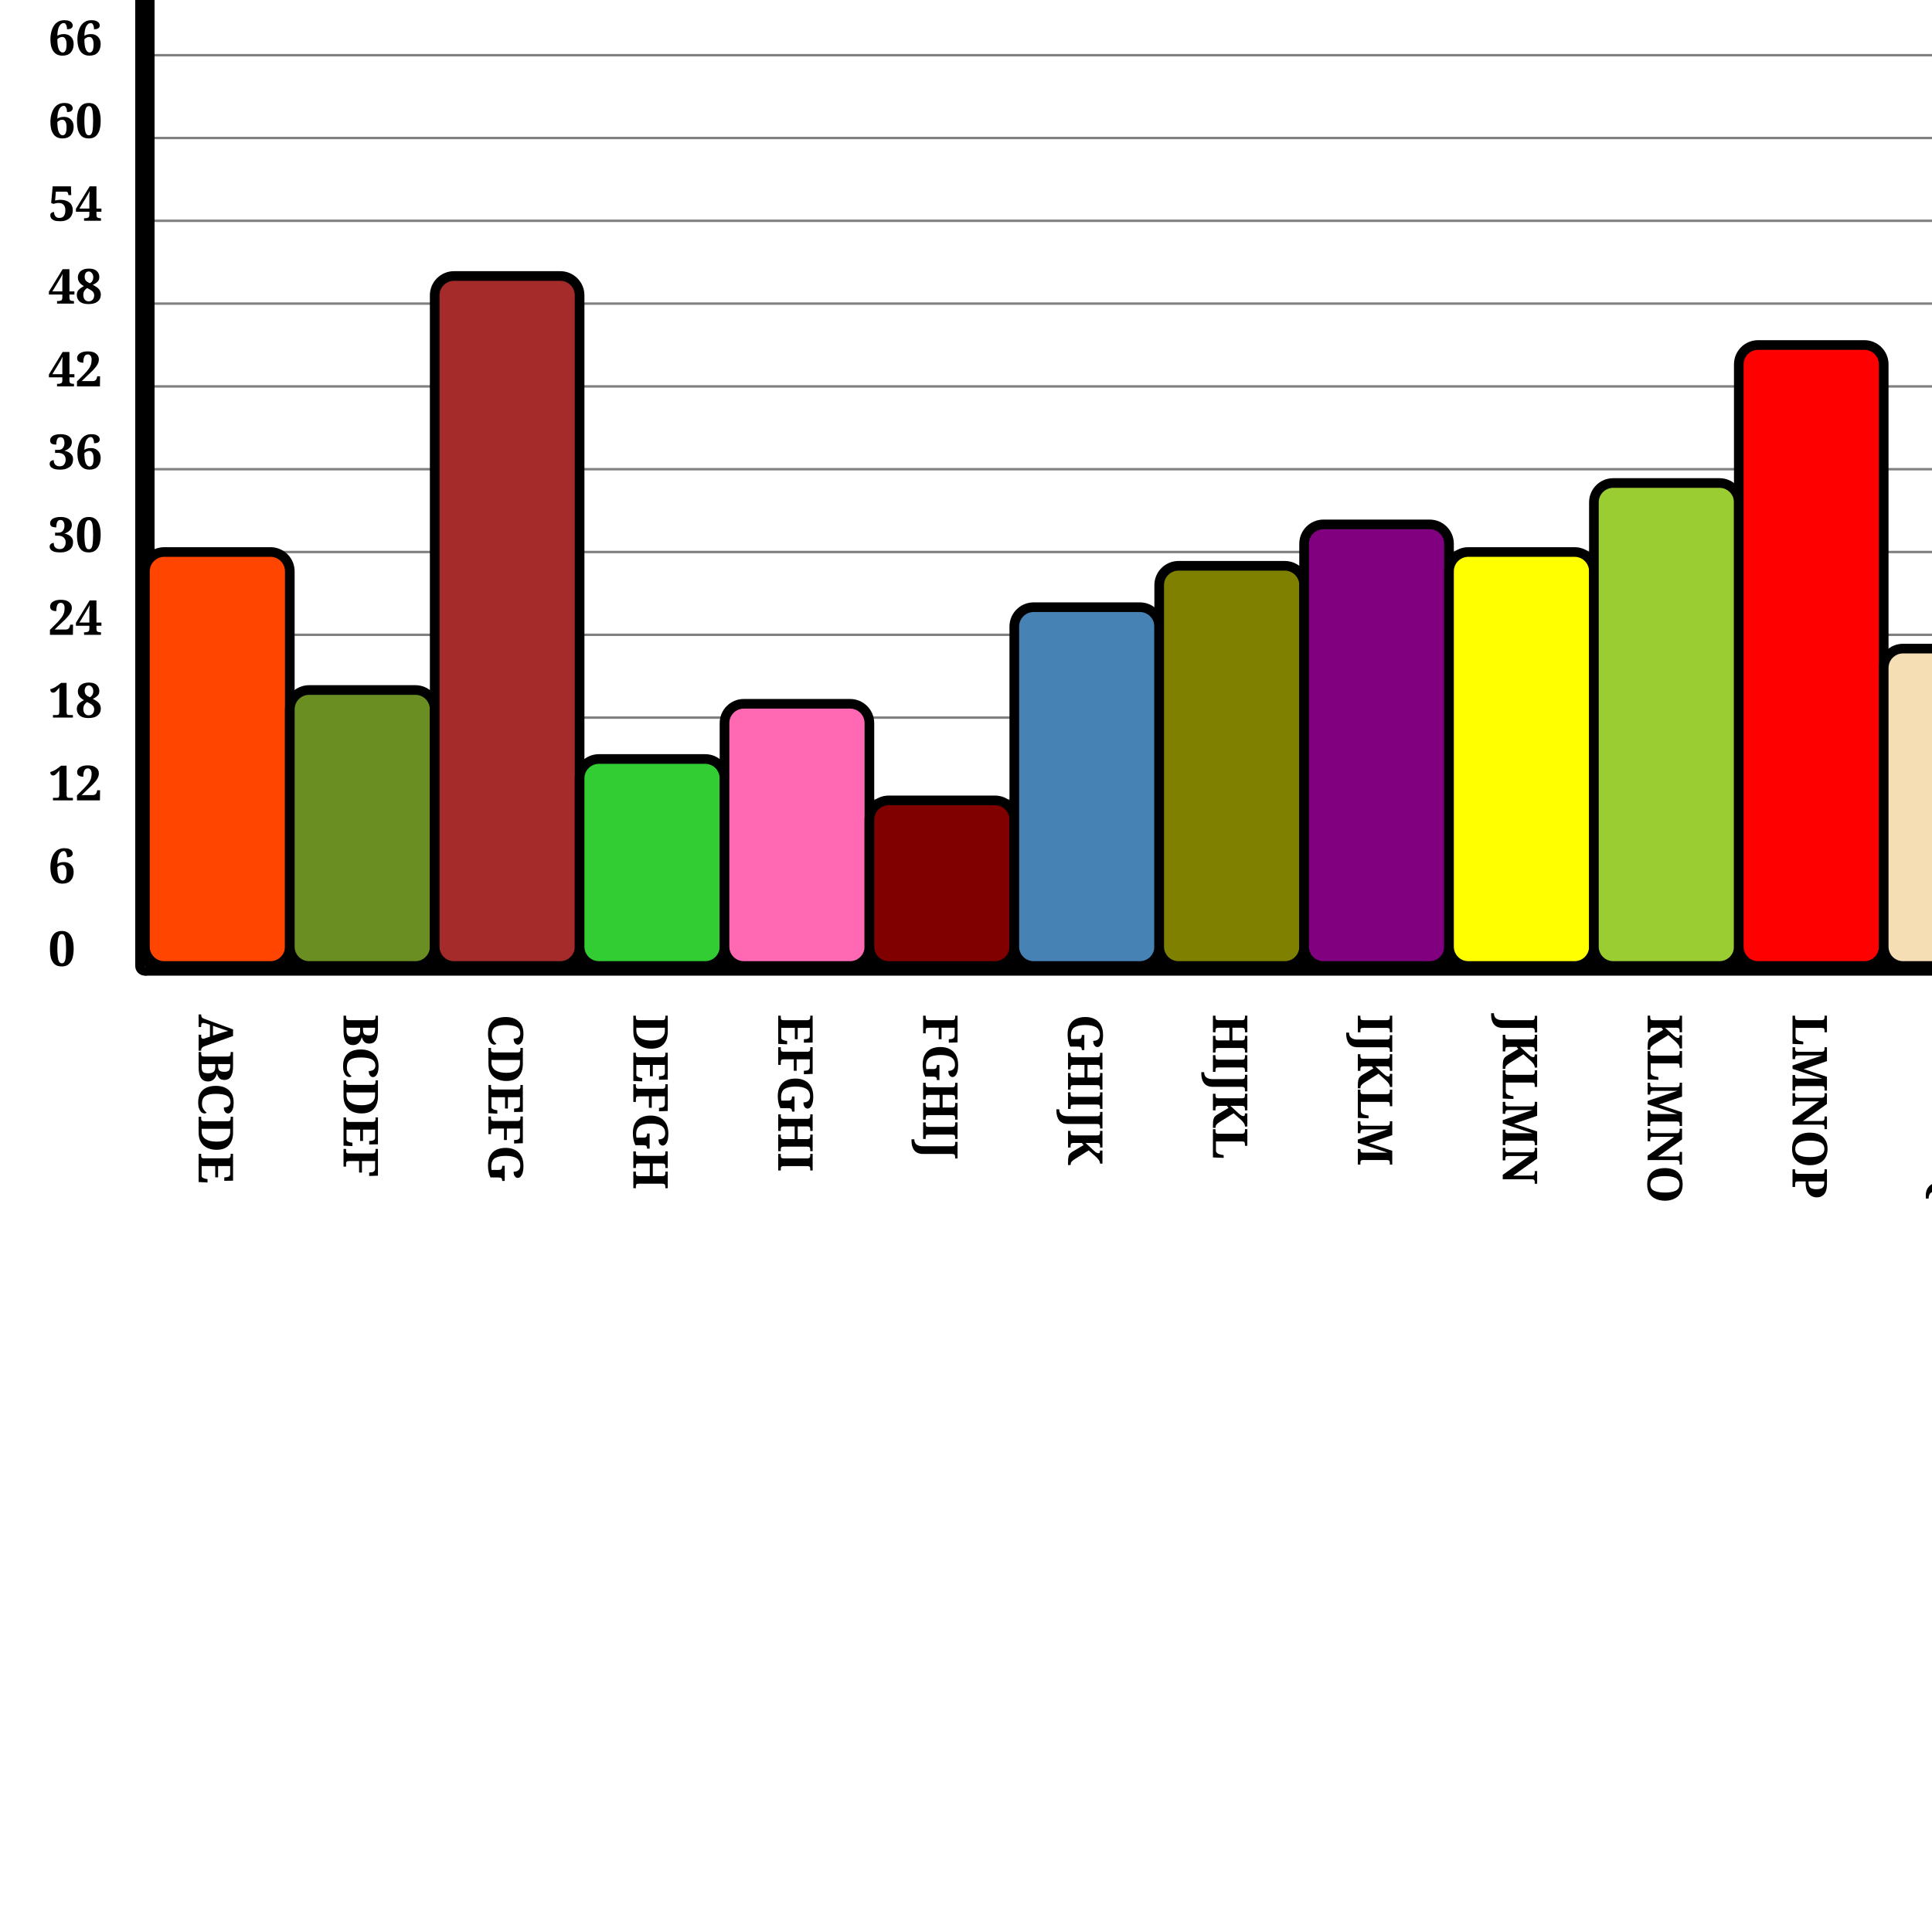
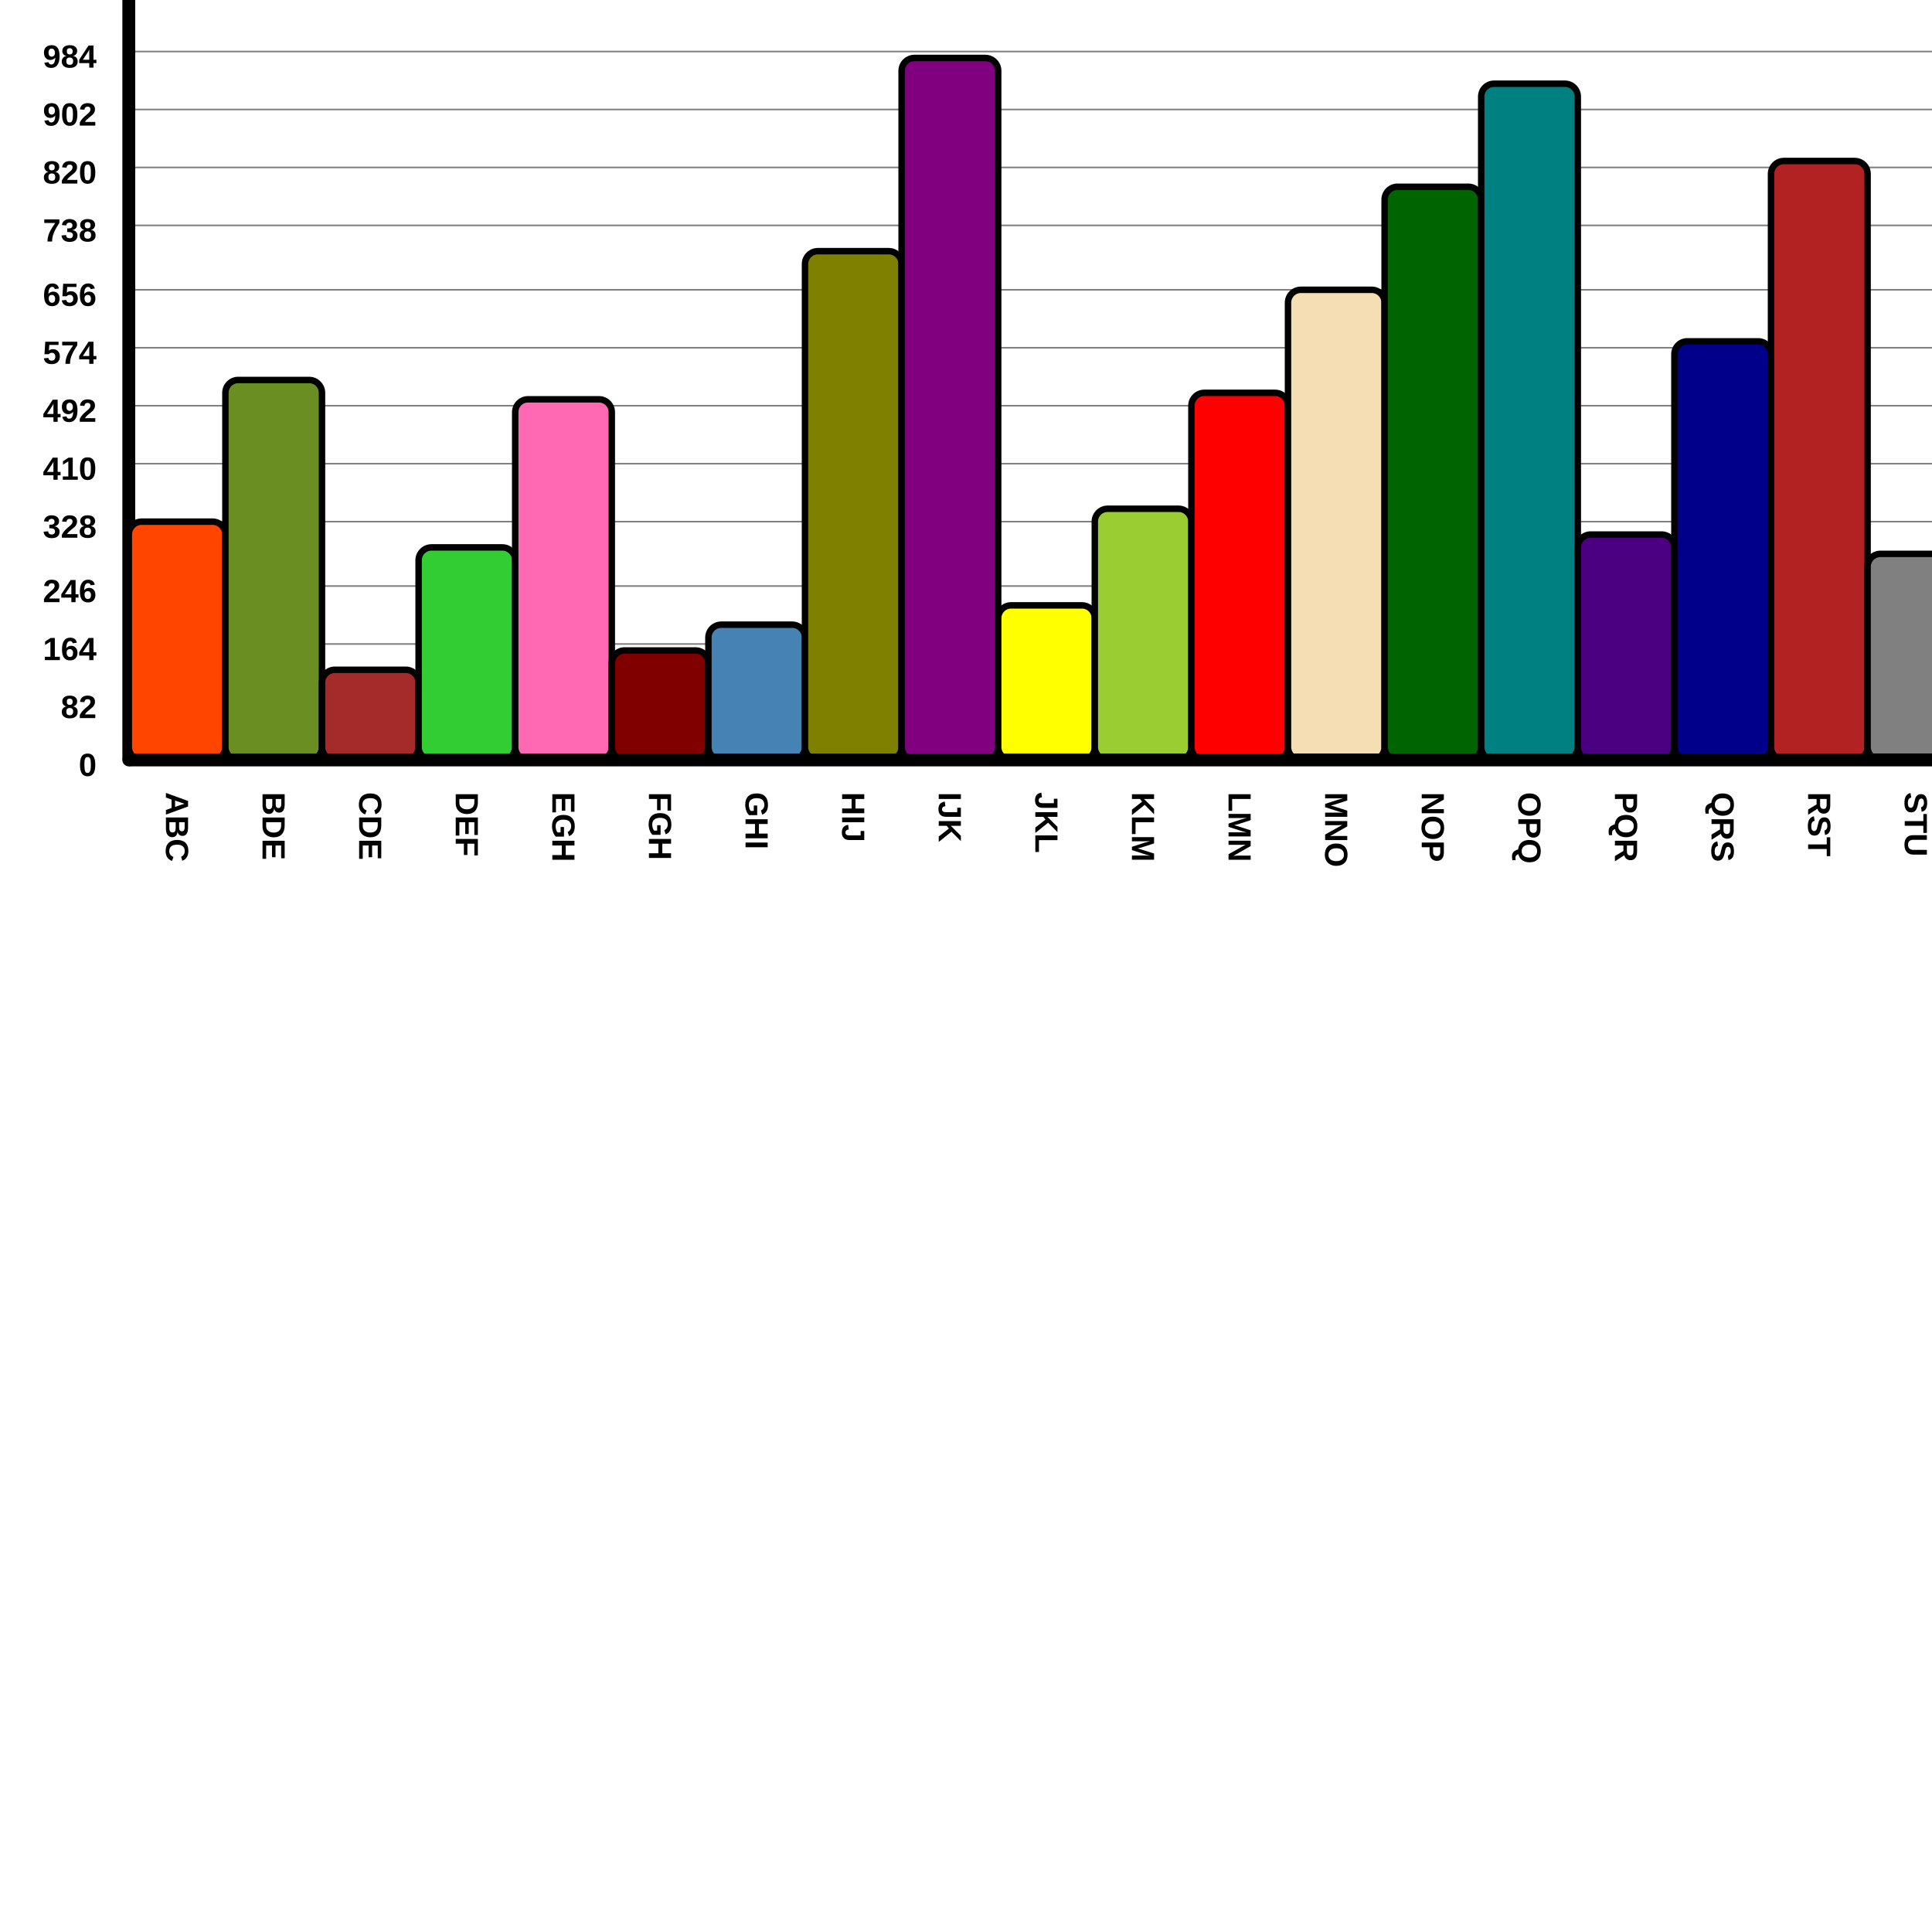
- <svg xmlns="http://www.w3.org/2000/svg" viewBox="0 0 200 200" preserveAspectRatio="xMinYMid" height="100%" width="100%" version="1.1">
-   <g transform="translate(0 100) scale(1 -1)">
-     <circle r="1" cy="0" cx="15" />
-     <g transform="translate(0 100) scale(1 -1)">
-       <text font-size="5" font-weight="bold" font-family="serif" fill="black" y="100" dx="5">0</text>
-       <line stroke-width="0.25" stroke="grey" y2="100" x2="280" y1="100" x1="15" />
-       <text font-size="5" font-weight="bold" font-family="serif" fill="black" y="91.429" dx="5">6</text>
-       <line stroke-width="0.25" stroke="grey" y2="91.429" x2="280" y1="91.429" x1="15" />
-       <text font-size="5" font-weight="bold" font-family="serif" fill="black" y="82.857" dx="5">12</text>
-       <line stroke-width="0.25" stroke="grey" y2="82.857" x2="280" y1="82.857" x1="15" />
-       <text font-size="5" font-weight="bold" font-family="serif" fill="black" y="74.286" dx="5">18</text>
-       <line stroke-width="0.25" stroke="grey" y2="74.286" x2="280" y1="74.286" x1="15" />
-       <text font-size="5" font-weight="bold" font-family="serif" fill="black" y="65.714" dx="5">24</text>
-       <line stroke-width="0.25" stroke="grey" y2="65.714" x2="280" y1="65.714" x1="15" />
-       <text font-size="5" font-weight="bold" font-family="serif" fill="black" y="57.143" dx="5">30</text>
-       <line stroke-width="0.25" stroke="grey" y2="57.143" x2="280" y1="57.143" x1="15" />
-       <text font-size="5" font-weight="bold" font-family="serif" fill="black" y="48.571" dx="5">36</text>
-       <line stroke-width="0.25" stroke="grey" y2="48.571" x2="280" y1="48.571" x1="15" />
-       <text font-size="5" font-weight="bold" font-family="serif" fill="black" y="40" dx="5">42</text>
-       <line stroke-width="0.25" stroke="grey" y2="40" x2="280" y1="40" x1="15" />
-       <text font-size="5" font-weight="bold" font-family="serif" fill="black" y="31.429" dx="5">48</text>
-       <line stroke-width="0.25" stroke="grey" y2="31.429" x2="280" y1="31.429" x1="15" />
-       <text font-size="5" font-weight="bold" font-family="serif" fill="black" y="22.857" dx="5">54</text>
-       <line stroke-width="0.25" stroke="grey" y2="22.857" x2="280" y1="22.857" x1="15" />
-       <text font-size="5" font-weight="bold" font-family="serif" fill="black" y="14.286" dx="5">60</text>
-       <line stroke-width="0.25" stroke="grey" y2="14.286" x2="280" y1="14.286" x1="15" />
-       <text font-size="5" font-weight="bold" font-family="serif" fill="black" y="5.714" dx="5">66</text>
-       <line stroke-width="0.25" stroke="grey" y2="5.714" x2="280" y1="5.714" x1="15" />
-       <text font-size="5" font-weight="bold" font-family="serif" fill="black" y="-2.857" dx="5">72</text>
-       <line stroke-width="0.25" stroke="grey" y2="-2.857" x2="280" y1="-2.857" x1="15" />
-     </g>
-     <line stroke-width="2" stroke="black" y2="100" x2="15" y1="0" x1="15" />
-     <g transform="scale(1 -1)">
-       <text font-size="5" font-weight="bold" font-family="serif" fill="black" dy="5" x="22.5" writing-mode="tb">ABCDE</text>
-       <text font-size="5" font-weight="bold" font-family="serif" fill="black" dy="5" x="37.5" writing-mode="tb">BCDEF</text>
-       <text font-size="5" font-weight="bold" font-family="serif" fill="black" dy="5" x="52.5" writing-mode="tb">CDEFG</text>
-       <text font-size="5" font-weight="bold" font-family="serif" fill="black" dy="5" x="67.5" writing-mode="tb">DEFGH</text>
-       <text font-size="5" font-weight="bold" font-family="serif" fill="black" dy="5" x="82.5" writing-mode="tb">EFGHI</text>
-       <text font-size="5" font-weight="bold" font-family="serif" fill="black" dy="5" x="97.5" writing-mode="tb">FGHIJ</text>
-       <text font-size="5" font-weight="bold" font-family="serif" fill="black" dy="5" x="112.5" writing-mode="tb">GHIJK</text>
-       <text font-size="5" font-weight="bold" font-family="serif" fill="black" dy="5" x="127.5" writing-mode="tb">HIJKL</text>
-       <text font-size="5" font-weight="bold" font-family="serif" fill="black" dy="5" x="142.5" writing-mode="tb">IJKLM</text>
-       <text font-size="5" font-weight="bold" font-family="serif" fill="black" dy="5" x="157.5" writing-mode="tb">JKLMN</text>
-       <text font-size="5" font-weight="bold" font-family="serif" fill="black" dy="5" x="172.5" writing-mode="tb">KLMNO</text>
-       <text font-size="5" font-weight="bold" font-family="serif" fill="black" dy="5" x="187.5" writing-mode="tb">LMNOP</text>
-       <text font-size="5" font-weight="bold" font-family="serif" fill="black" dy="5" x="202.5" writing-mode="tb">MNOPQ</text>
-       <text font-size="5" font-weight="bold" font-family="serif" fill="black" dy="5" x="217.5" writing-mode="tb">NOPQR</text>
-       <text font-size="5" font-weight="bold" font-family="serif" fill="black" dy="5" x="232.5" writing-mode="tb">OPQRS</text>
-       <text font-size="5" font-weight="bold" font-family="serif" fill="black" dy="5" x="247.5" writing-mode="tb">PQRST</text>
-       <text font-size="5" font-weight="bold" font-family="serif" fill="black" dy="5" x="262.5" writing-mode="tb">QRSTU</text>
-     </g>
-     <line stroke-width="2" stroke="black" y2="0" x2="280" y1="0" x1="15" />
-     <rect stroke-width="1" stroke="black" fill="orangered" height="42.857" width="15" ry="2" rx="2" y="0" x="15" />
-     <rect stroke-width="1" stroke="black" fill="olivedrab" height="28.571" width="15" ry="2" rx="2" y="0" x="30" />
-     <rect stroke-width="1" stroke="black" fill="brown" height="71.429" width="15" ry="2" rx="2" y="0" x="45" />
-     <rect stroke-width="1" stroke="black" fill="limegreen" height="21.429" width="15" ry="2" rx="2" y="0" x="60" />
-     <rect stroke-width="1" stroke="black" fill="hotpink" height="27.143" width="15" ry="2" rx="2" y="0" x="75" />
-     <rect stroke-width="1" stroke="black" fill="maroon" height="17.143" width="15" ry="2" rx="2" y="0" x="90" />
-     <rect stroke-width="1" stroke="black" fill="steelblue" height="37.143" width="15" ry="2" rx="2" y="0" x="105" />
-     <rect stroke-width="1" stroke="black" fill="olive" height="41.429" width="15" ry="2" rx="2" y="0" x="120" />
-     <rect stroke-width="1" stroke="black" fill="purple" height="45.714" width="15" ry="2" rx="2" y="0" x="135" />
-     <rect stroke-width="1" stroke="black" fill="yellow" height="42.857" width="15" ry="2" rx="2" y="0" x="150" />
-     <rect stroke-width="1" stroke="black" fill="yellowgreen" height="50" width="15" ry="2" rx="2" y="0" x="165" />
-     <rect stroke-width="1" stroke="black" fill="red" height="64.286" width="15" ry="2" rx="2" y="0" x="180" />
-     <rect stroke-width="1" stroke="black" fill="wheat" height="32.857" width="15" ry="2" rx="2" y="0" x="195" />
-     <rect stroke-width="1" stroke="black" fill="darkgreen" height="14.286" width="15" ry="2" rx="2" y="0" x="210" />
-     <rect stroke-width="1" stroke="black" fill="black" height="14.286" width="15" ry="2" rx="2" y="0" x="225" />
-     <rect stroke-width="1" stroke="black" fill="indigo" height="31.429" width="15" ry="2" rx="2" y="0" x="240" />
-     <rect stroke-width="1" stroke="black" fill="darkblue" height="11.429" width="15" ry="2" rx="2" y="0" x="255" />
+ <svg xmlns="http://www.w3.org/2000/svg" viewBox="0 0 300 300" preserveAspectRatio="xMinYMid" height="100%" width="100%" version="1.1">
+   <circle r="1" cy="118" cx="20" />
+   <text font-size="5" font-weight="bold" font-family="Arial" fill="black" text-anchor="end" y="120.5" x="15">0</text>
+   <line stroke-width="0.25" stroke="grey" y2="118" x2="360" y1="118" x1="20" />
+   <text font-size="5" font-weight="bold" font-family="Arial" fill="black" text-anchor="end" y="111.5" x="15">82</text>
+   <line stroke-width="0.25" stroke="grey" y2="109" x2="360" y1="109" x1="20" />
+   <text font-size="5" font-weight="bold" font-family="Arial" fill="black" text-anchor="end" y="102.5" x="15">164</text>
+   <line stroke-width="0.25" stroke="grey" y2="100" x2="360" y1="100" x1="20" />
+   <text font-size="5" font-weight="bold" font-family="Arial" fill="black" text-anchor="end" y="93.5" x="15">246</text>
+   <line stroke-width="0.25" stroke="grey" y2="91" x2="360" y1="91" x1="20" />
+   <text font-size="5" font-weight="bold" font-family="Arial" fill="black" text-anchor="end" y="83.5" x="15">328</text>
+   <line stroke-width="0.25" stroke="grey" y2="81" x2="360" y1="81" x1="20" />
+   <text font-size="5" font-weight="bold" font-family="Arial" fill="black" text-anchor="end" y="74.5" x="15">410</text>
+   <line stroke-width="0.25" stroke="grey" y2="72" x2="360" y1="72" x1="20" />
+   <text font-size="5" font-weight="bold" font-family="Arial" fill="black" text-anchor="end" y="65.5" x="15">492</text>
+   <line stroke-width="0.25" stroke="grey" y2="63" x2="360" y1="63" x1="20" />
+   <text font-size="5" font-weight="bold" font-family="Arial" fill="black" text-anchor="end" y="56.5" x="15">574</text>
+   <line stroke-width="0.25" stroke="grey" y2="54" x2="360" y1="54" x1="20" />
+   <text font-size="5" font-weight="bold" font-family="Arial" fill="black" text-anchor="end" y="47.5" x="15">656</text>
+   <line stroke-width="0.25" stroke="grey" y2="45" x2="360" y1="45" x1="20" />
+   <text font-size="5" font-weight="bold" font-family="Arial" fill="black" text-anchor="end" y="37.5" x="15">738</text>
+   <line stroke-width="0.25" stroke="grey" y2="35" x2="360" y1="35" x1="20" />
+   <text font-size="5" font-weight="bold" font-family="Arial" fill="black" text-anchor="end" y="28.5" x="15">820</text>
+   <line stroke-width="0.25" stroke="grey" y2="26" x2="360" y1="26" x1="20" />
+   <text font-size="5" font-weight="bold" font-family="Arial" fill="black" text-anchor="end" y="19.5" x="15">902</text>
+   <line stroke-width="0.25" stroke="grey" y2="17" x2="360" y1="17" x1="20" />
+   <text font-size="5" font-weight="bold" font-family="Arial" fill="black" text-anchor="end" y="10.5" x="15">984</text>
+   <line stroke-width="0.25" stroke="grey" y2="8" x2="360" y1="8" x1="20" />
+   <g transform="translate(0 118) scale(1 -1)">
+     <line stroke-width="2" stroke="black" y2="118" x2="20" y1="0" x1="20" />
+   </g>
+   <g transform="translate(0 118) scale(1 -1)">
+     <rect stroke-width="1" stroke="black" fill="orangered" height="37" width="15" ry="2" rx="2" y="0" x="20" />
+     <rect stroke-width="1" stroke="black" fill="olivedrab" height="59" width="15" ry="2" rx="2" y="0" x="35" />
+     <rect stroke-width="1" stroke="black" fill="brown" height="14" width="15" ry="2" rx="2" y="0" x="50" />
+     <rect stroke-width="1" stroke="black" fill="limegreen" height="33" width="15" ry="2" rx="2" y="0" x="65" />
+     <rect stroke-width="1" stroke="black" fill="hotpink" height="56" width="15" ry="2" rx="2" y="0" x="80" />
+     <rect stroke-width="1" stroke="black" fill="maroon" height="17" width="15" ry="2" rx="2" y="0" x="95" />
+     <rect stroke-width="1" stroke="black" fill="steelblue" height="21" width="15" ry="2" rx="2" y="0" x="110" />
+     <rect stroke-width="1" stroke="black" fill="olive" height="79" width="15" ry="2" rx="2" y="0" x="125" />
+     <rect stroke-width="1" stroke="black" fill="purple" height="109" width="15" ry="2" rx="2" y="0" x="140" />
+     <rect stroke-width="1" stroke="black" fill="yellow" height="24" width="15" ry="2" rx="2" y="0" x="155" />
+     <rect stroke-width="1" stroke="black" fill="yellowgreen" height="39" width="15" ry="2" rx="2" y="0" x="170" />
+     <rect stroke-width="1" stroke="black" fill="red" height="57" width="15" ry="2" rx="2" y="0" x="185" />
+     <rect stroke-width="1" stroke="black" fill="wheat" height="73" width="15" ry="2" rx="2" y="0" x="200" />
+     <rect stroke-width="1" stroke="black" fill="darkgreen" height="89" width="15" ry="2" rx="2" y="0" x="215" />
+     <rect stroke-width="1" stroke="black" fill="teal" height="105" width="15" ry="2" rx="2" y="0" x="230" />
+     <rect stroke-width="1" stroke="black" fill="indigo" height="35" width="15" ry="2" rx="2" y="0" x="245" />
+     <rect stroke-width="1" stroke="black" fill="darkblue" height="65" width="15" ry="2" rx="2" y="0" x="260" />
+     <rect stroke-width="1" stroke="black" fill="firebrick" height="93" width="15" ry="2" rx="2" y="0" x="275" />
+     <rect stroke-width="1" stroke="black" fill="gray" height="32" width="15" ry="2" rx="2" y="0" x="290" />
+     <rect stroke-width="1" stroke="black" fill="violet" height="58" width="15" ry="2" rx="2" y="0" x="305" />
+     <rect stroke-width="1" stroke="black" fill="orangered" height="9" width="15" ry="2" rx="2" y="0" x="320" />
+     <rect stroke-width="1" stroke="black" fill="olivedrab" height="101" width="15" ry="2" rx="2" y="0" x="335" />
+   </g>
+   <g transform="translate(0 118)">
+     <text font-size="5" font-weight="bold" font-family="Arial" fill="black" dy="5" x="27.5" writing-mode="tb">ABC</text>
+     <text font-size="5" font-weight="bold" font-family="Arial" fill="black" dy="5" x="42.5" writing-mode="tb">BDE</text>
+     <text font-size="5" font-weight="bold" font-family="Arial" fill="black" dy="5" x="57.5" writing-mode="tb">CDE</text>
+     <text font-size="5" font-weight="bold" font-family="Arial" fill="black" dy="5" x="72.5" writing-mode="tb">DEF</text>
+     <text font-size="5" font-weight="bold" font-family="Arial" fill="black" dy="5" x="87.5" writing-mode="tb">EGH</text>
+     <text font-size="5" font-weight="bold" font-family="Arial" fill="black" dy="5" x="102.5" writing-mode="tb">FGH</text>
+     <text font-size="5" font-weight="bold" font-family="Arial" fill="black" dy="5" x="117.5" writing-mode="tb">GHI</text>
+     <text font-size="5" font-weight="bold" font-family="Arial" fill="black" dy="5" x="132.5" writing-mode="tb">HIJ</text>
+     <text font-size="5" font-weight="bold" font-family="Arial" fill="black" dy="5" x="147.5" writing-mode="tb">IJK</text>
+     <text font-size="5" font-weight="bold" font-family="Arial" fill="black" dy="5" x="162.5" writing-mode="tb">JKL</text>
+     <text font-size="5" font-weight="bold" font-family="Arial" fill="black" dy="5" x="177.5" writing-mode="tb">KLM</text>
+     <text font-size="5" font-weight="bold" font-family="Arial" fill="black" dy="5" x="192.5" writing-mode="tb">LMN</text>
+     <text font-size="5" font-weight="bold" font-family="Arial" fill="black" dy="5" x="207.5" writing-mode="tb">MNO</text>
+     <text font-size="5" font-weight="bold" font-family="Arial" fill="black" dy="5" x="222.5" writing-mode="tb">NOP</text>
+     <text font-size="5" font-weight="bold" font-family="Arial" fill="black" dy="5" x="237.5" writing-mode="tb">OPQ</text>
+     <text font-size="5" font-weight="bold" font-family="Arial" fill="black" dy="5" x="252.5" writing-mode="tb">PQR</text>
+     <text font-size="5" font-weight="bold" font-family="Arial" fill="black" dy="5" x="267.5" writing-mode="tb">QRS</text>
+     <text font-size="5" font-weight="bold" font-family="Arial" fill="black" dy="5" x="282.5" writing-mode="tb">RST</text>
+     <text font-size="5" font-weight="bold" font-family="Arial" fill="black" dy="5" x="297.5" writing-mode="tb">STU</text>
+     <text font-size="5" font-weight="bold" font-family="Arial" fill="black" dy="5" x="312.5" writing-mode="tb">TUV</text>
+     <text font-size="5" font-weight="bold" font-family="Arial" fill="black" dy="5" x="327.5" writing-mode="tb">VWX</text>
+     <text font-size="5" font-weight="bold" font-family="Arial" fill="black" dy="5" x="342.5" writing-mode="tb">XYZ</text>
+     <line stroke-width="2" stroke="black" y2="0" x2="360" y1="0" x1="20" />
  </g>
</svg>
